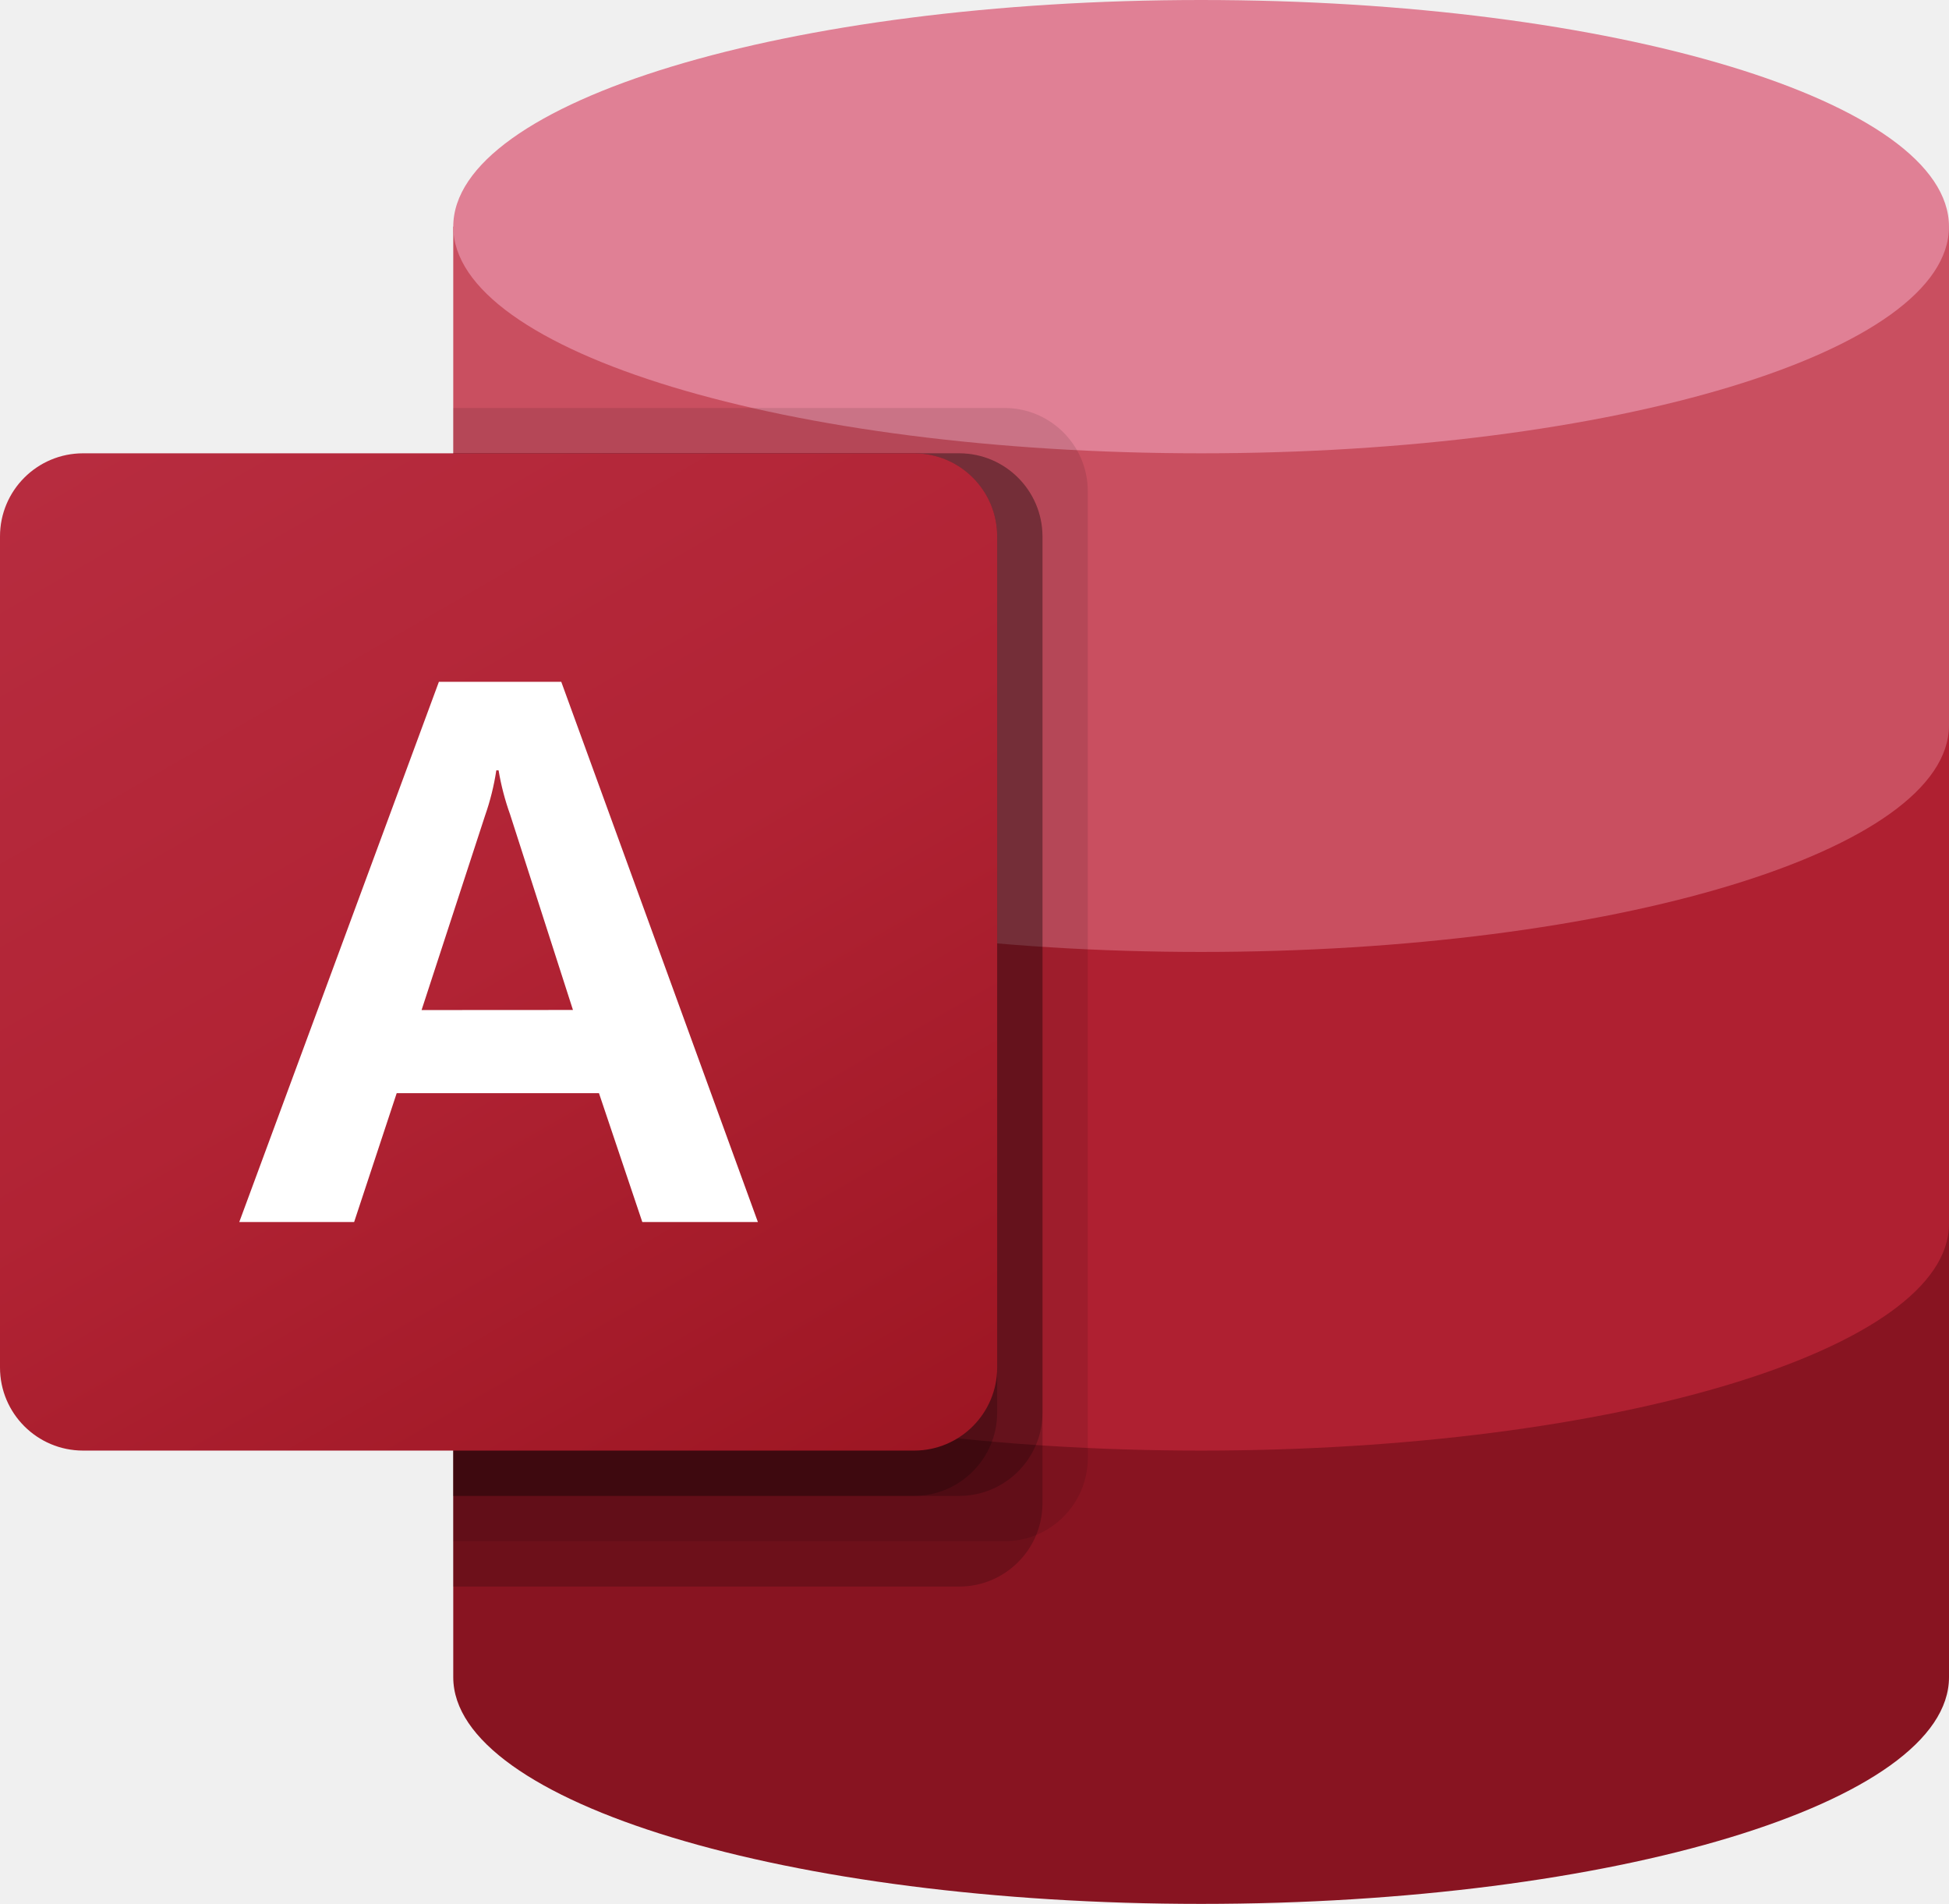
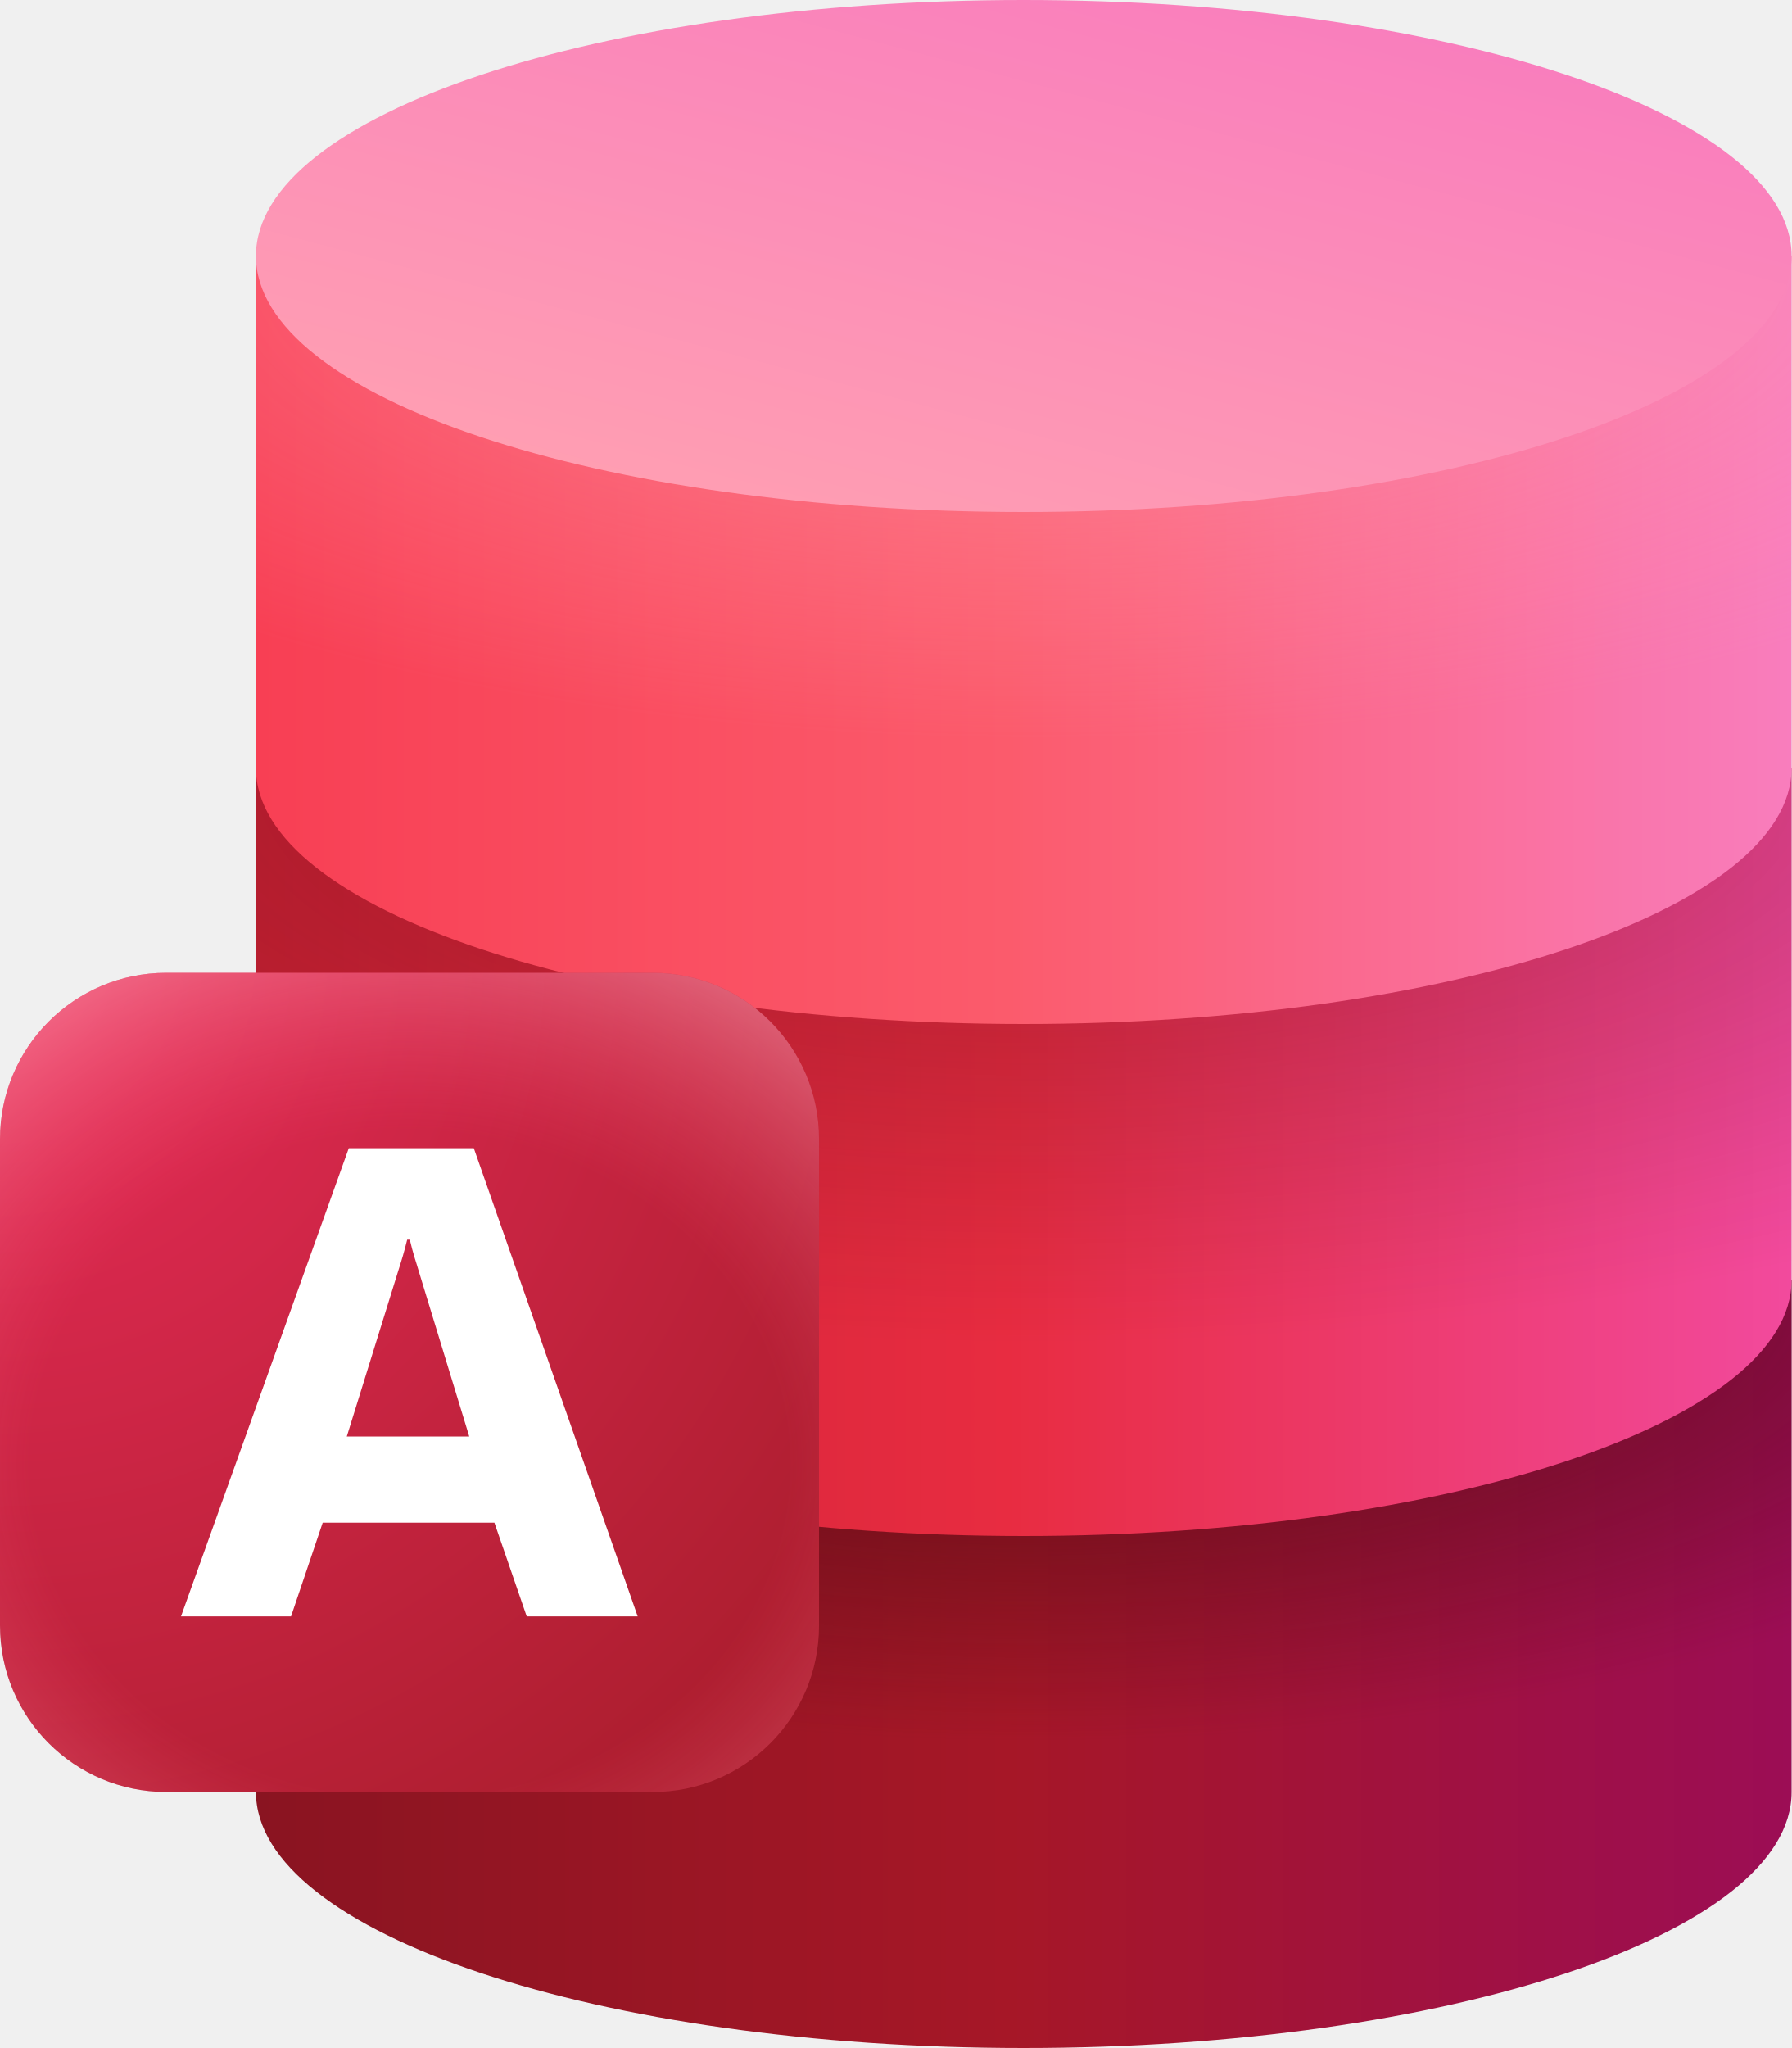
- <svg xmlns="http://www.w3.org/2000/svg" xml:space="preserve" viewBox="0 0 1993.481 1947.121">
-   <path fill="#881421" d="M463.6 1251.72v463.6c0 128 342.462 231.8 764.94 231.8s764.94-103.8 764.94-231.8v-463.6H463.6z" />
-   <path fill="#AF2031" d="M463.6 741.76v509.96c0 128 342.462 231.8 764.94 231.8s764.94-103.8 764.94-231.8V741.76H463.6z" />
-   <path fill="#C94F60" d="M463.6 231.8v509.96c0 128 342.462 231.8 764.94 231.8s764.94-103.8 764.94-231.8V231.8H463.6z" />
-   <ellipse cx="1228.541" cy="231.8" fill="#E08095" rx="764.94" ry="231.8" />
-   <path d="M1027.662 417.24H463.6v1159h564.062c46.869-.153 84.825-38.109 84.978-84.978V502.218c-.152-46.869-38.109-84.825-84.978-84.978z" opacity=".1" />
-   <path d="M981.302 463.6H463.6v1159h517.702c46.869-.153 84.825-38.109 84.978-84.978V548.578c-.152-46.869-38.109-84.825-84.978-84.978z" opacity=".2" />
-   <path d="M981.302 463.6H463.6v1066.28h517.702c46.869-.153 84.825-38.109 84.978-84.978V548.578c-.152-46.869-38.109-84.825-84.978-84.978z" opacity=".2" />
-   <path d="M934.943 463.6H463.6v1066.28h471.342c46.869-.153 84.825-38.109 84.978-84.978V548.578c-.152-46.869-38.109-84.825-84.977-84.978z" opacity=".2" />
-   <linearGradient id="a" x1="177.181" x2="842.74" y1="1551.92" y2="399.2" gradientTransform="matrix(1 0 0 -1 0 1949.121)" gradientUnits="userSpaceOnUse">
-     <stop offset="0" stop-color="#b72c3f" />
-     <stop offset=".5" stop-color="#b12334" />
-     <stop offset="1" stop-color="#9d1623" />
-   </linearGradient>
-   <path fill="url(#a)" d="M84.978 463.6h849.965c46.932 0 84.978 38.046 84.978 84.978v849.964c0 46.932-38.046 84.978-84.978 84.978H84.978C38.046 1483.52 0 1445.474 0 1398.542V548.578C0 501.646 38.046 463.6 84.978 463.6z" />
-   <path fill="#FFF" d="M448.904 697.301h125.172l201.11 552.472H656.968l-44.32-131.755H405.743l-43.532 131.755H244.735l204.169-552.472zm137.133 335.6L521.736 832.95c-5.257-14.656-9.198-29.752-11.775-45.108h-2.318c-2.39 15.78-6.255 31.302-11.544 46.36l-64.904 198.792 154.842-.093z" />
+ <svg xmlns="http://www.w3.org/2000/svg" id="a" data-name="Слой 1" width="437.5" height="500" viewBox="0 0 437.5 500">
+   <defs>
+     <style>
+       .k {
+         fill: #fff;
+       }
+ 
+       .l {
+         fill: url(#d);
+       }
+ 
+       .m {
+         fill: url(#h);
+       }
+ 
+       .n {
+         fill: url(#g);
+         fill-opacity: .4;
+       }
+ 
+       .o {
+         fill: url(#j);
+         fill-opacity: .5;
+       }
+ 
+       .p {
+         fill: url(#i);
+       }
+ 
+       .q {
+         fill: url(#f);
+       }
+ 
+       .r {
+         fill: url(#b);
+       }
+ 
+       .s {
+         fill: url(#e);
+         fill-opacity: .3;
+       }
+ 
+       .t {
+         fill: url(#c);
+         fill-opacity: .7;
+       }
+     </style>
+     <linearGradient id="b" data-name="Безымянный градиент" x1="437.5" y1="95.75" x2="62.5" y2="95.75" gradientTransform="translate(0 502) scale(1 -1)" gradientUnits="userSpaceOnUse">
+       <stop offset="0" stop-color="#9c0d55" />
+       <stop offset=".51" stop-color="#a61727" />
+       <stop offset="1" stop-color="#8a1421" />
+     </linearGradient>
+     <radialGradient id="c" data-name="Безымянный градиент 2" cx="-699.58" cy="815.89" fx="-699.58" fy="815.89" r="12.5" gradientTransform="translate(-31347.2 10806.25) rotate(90) scale(15 -38.73)" gradientUnits="userSpaceOnUse">
+       <stop offset=".21" stop-color="#560b14" />
+       <stop offset=".6" stop-color="#560b14" stop-opacity="0" />
+     </radialGradient>
+     <linearGradient id="d" data-name="Безымянный градиент 3" x1="437.5" y1="220.75" x2="62.5" y2="220.75" gradientTransform="translate(0 502) scale(1 -1)" gradientUnits="userSpaceOnUse">
+       <stop offset="0" stop-color="#f24a9d" />
+       <stop offset=".51" stop-color="#e82c41" />
+       <stop offset="1" stop-color="#ca2134" />
+     </linearGradient>
+     <radialGradient id="e" data-name="Безымянный градиент 4" cx="-707.25" cy="815.89" fx="-707.25" fy="815.89" r="12.5" gradientTransform="translate(-31347.2 10796.25) rotate(90) scale(15 -38.73)" gradientUnits="userSpaceOnUse">
+       <stop offset=".21" stop-color="#560b14" />
+       <stop offset=".75" stop-color="#560b14" stop-opacity="0" />
+     </radialGradient>
+     <linearGradient id="f" data-name="Безымянный градиент 5" x1="437.5" y1="345.75" x2="62.5" y2="345.75" gradientTransform="translate(0 502) scale(1 -1)" gradientUnits="userSpaceOnUse">
+       <stop offset="0" stop-color="#f97dbd" />
+       <stop offset=".51" stop-color="#fb5b6c" />
+       <stop offset="1" stop-color="#f83f54" />
+     </linearGradient>
+     <radialGradient id="g" data-name="Безымянный градиент 6" cx="-714.92" cy="815.89" fx="-714.92" fy="815.89" r="12.5" gradientTransform="translate(-31347.2 10786.25) rotate(90) scale(15 -38.73)" gradientUnits="userSpaceOnUse">
+       <stop offset=".21" stop-color="#ff9fb2" />
+       <stop offset=".63" stop-color="#ff9fb2" stop-opacity="0" />
+     </radialGradient>
+     <linearGradient id="h" data-name="Безымянный градиент 7" x1="271.29" y1="519.33" x2="223.89" y2="341.57" gradientTransform="translate(0 502) scale(1 -1)" gradientUnits="userSpaceOnUse">
+       <stop offset="0" stop-color="#f97dbd" />
+       <stop offset=".9" stop-color="#ff9fb2" />
+     </linearGradient>
+     <radialGradient id="i" data-name="Безымянный градиент 8" cx="-699.09" cy="798.2" fx="-699.09" fy="798.2" r="12.5" gradientTransform="translate(-1585.75 24193.98) rotate(45) scale(22.63 -22.63)" gradientUnits="userSpaceOnUse">
+       <stop offset="0" stop-color="#e82c58" />
+       <stop offset=".94" stop-color="#aa1d2d" />
+     </radialGradient>
+     <radialGradient id="j" data-name="Безымянный градиент 9" cx="-682.94" cy="855.76" fx="-682.94" fy="855.76" r="12.5" gradientTransform="translate(-10811 8006.4) rotate(90) scale(11.2 -12.75)" gradientUnits="userSpaceOnUse">
+       <stop offset=".58" stop-color="#ff5778" stop-opacity="0" />
+       <stop offset=".97" stop-color="#ff9fb2" />
+     </radialGradient>
+   </defs>
+   <path class="r" d="M437.5,312.5v125c0,34.52-83.96,62.5-187.5,62.5s-187.5-27.98-187.5-62.5v-125h375Z" />
+   <path class="t" d="M437.5,312.5v125c0,34.52-83.96,62.5-187.5,62.5s-187.5-27.98-187.5-62.5v-125h375Z" />
+   <path class="l" d="M437.5,187.5v125c0,34.52-83.96,62.5-187.5,62.5s-187.5-27.98-187.5-62.5v-125h375Z" />
+   <path class="s" d="M437.5,187.5v125c0,34.52-83.96,62.5-187.5,62.5s-187.5-27.98-187.5-62.5v-125h375Z" />
+   <path class="q" d="M437.5,62.5v125c0,34.52-83.96,62.5-187.5,62.5s-187.5-27.98-187.5-62.5V62.5h375Z" />
+   <path class="n" d="M437.5,62.5v125c0,34.52-83.96,62.5-187.5,62.5s-187.5-27.98-187.5-62.5V62.5h375Z" />
+   <path class="m" d="M250,125c-103.55,0-187.5-27.98-187.5-62.5S146.45,0,250,0s187.5,27.98,187.5,62.5-83.95,62.5-187.5,62.5Z" />
+   <rect class="p" y="237.5" width="200" height="200" rx="40.62" ry="40.62" />
+   <rect class="o" y="237.5" width="200" height="200" rx="40.62" ry="40.62" />
+   <path class="k" d="M44.2,394.63l40.97-114.31h30.53l40.02,114.31h-27.1l-7.89-22.88h-41.93l-7.73,22.88h-26.86ZM84.7,350.71h29.89l-12.2-39.93c-.43-1.43-.82-2.74-1.2-3.91-.37-1.22-.74-2.63-1.12-4.22h-.64c-.32,1.33-.67,2.63-1.04,3.91-.37,1.27-.8,2.66-1.28,4.15l-12.43,40.01Z" />
</svg>
